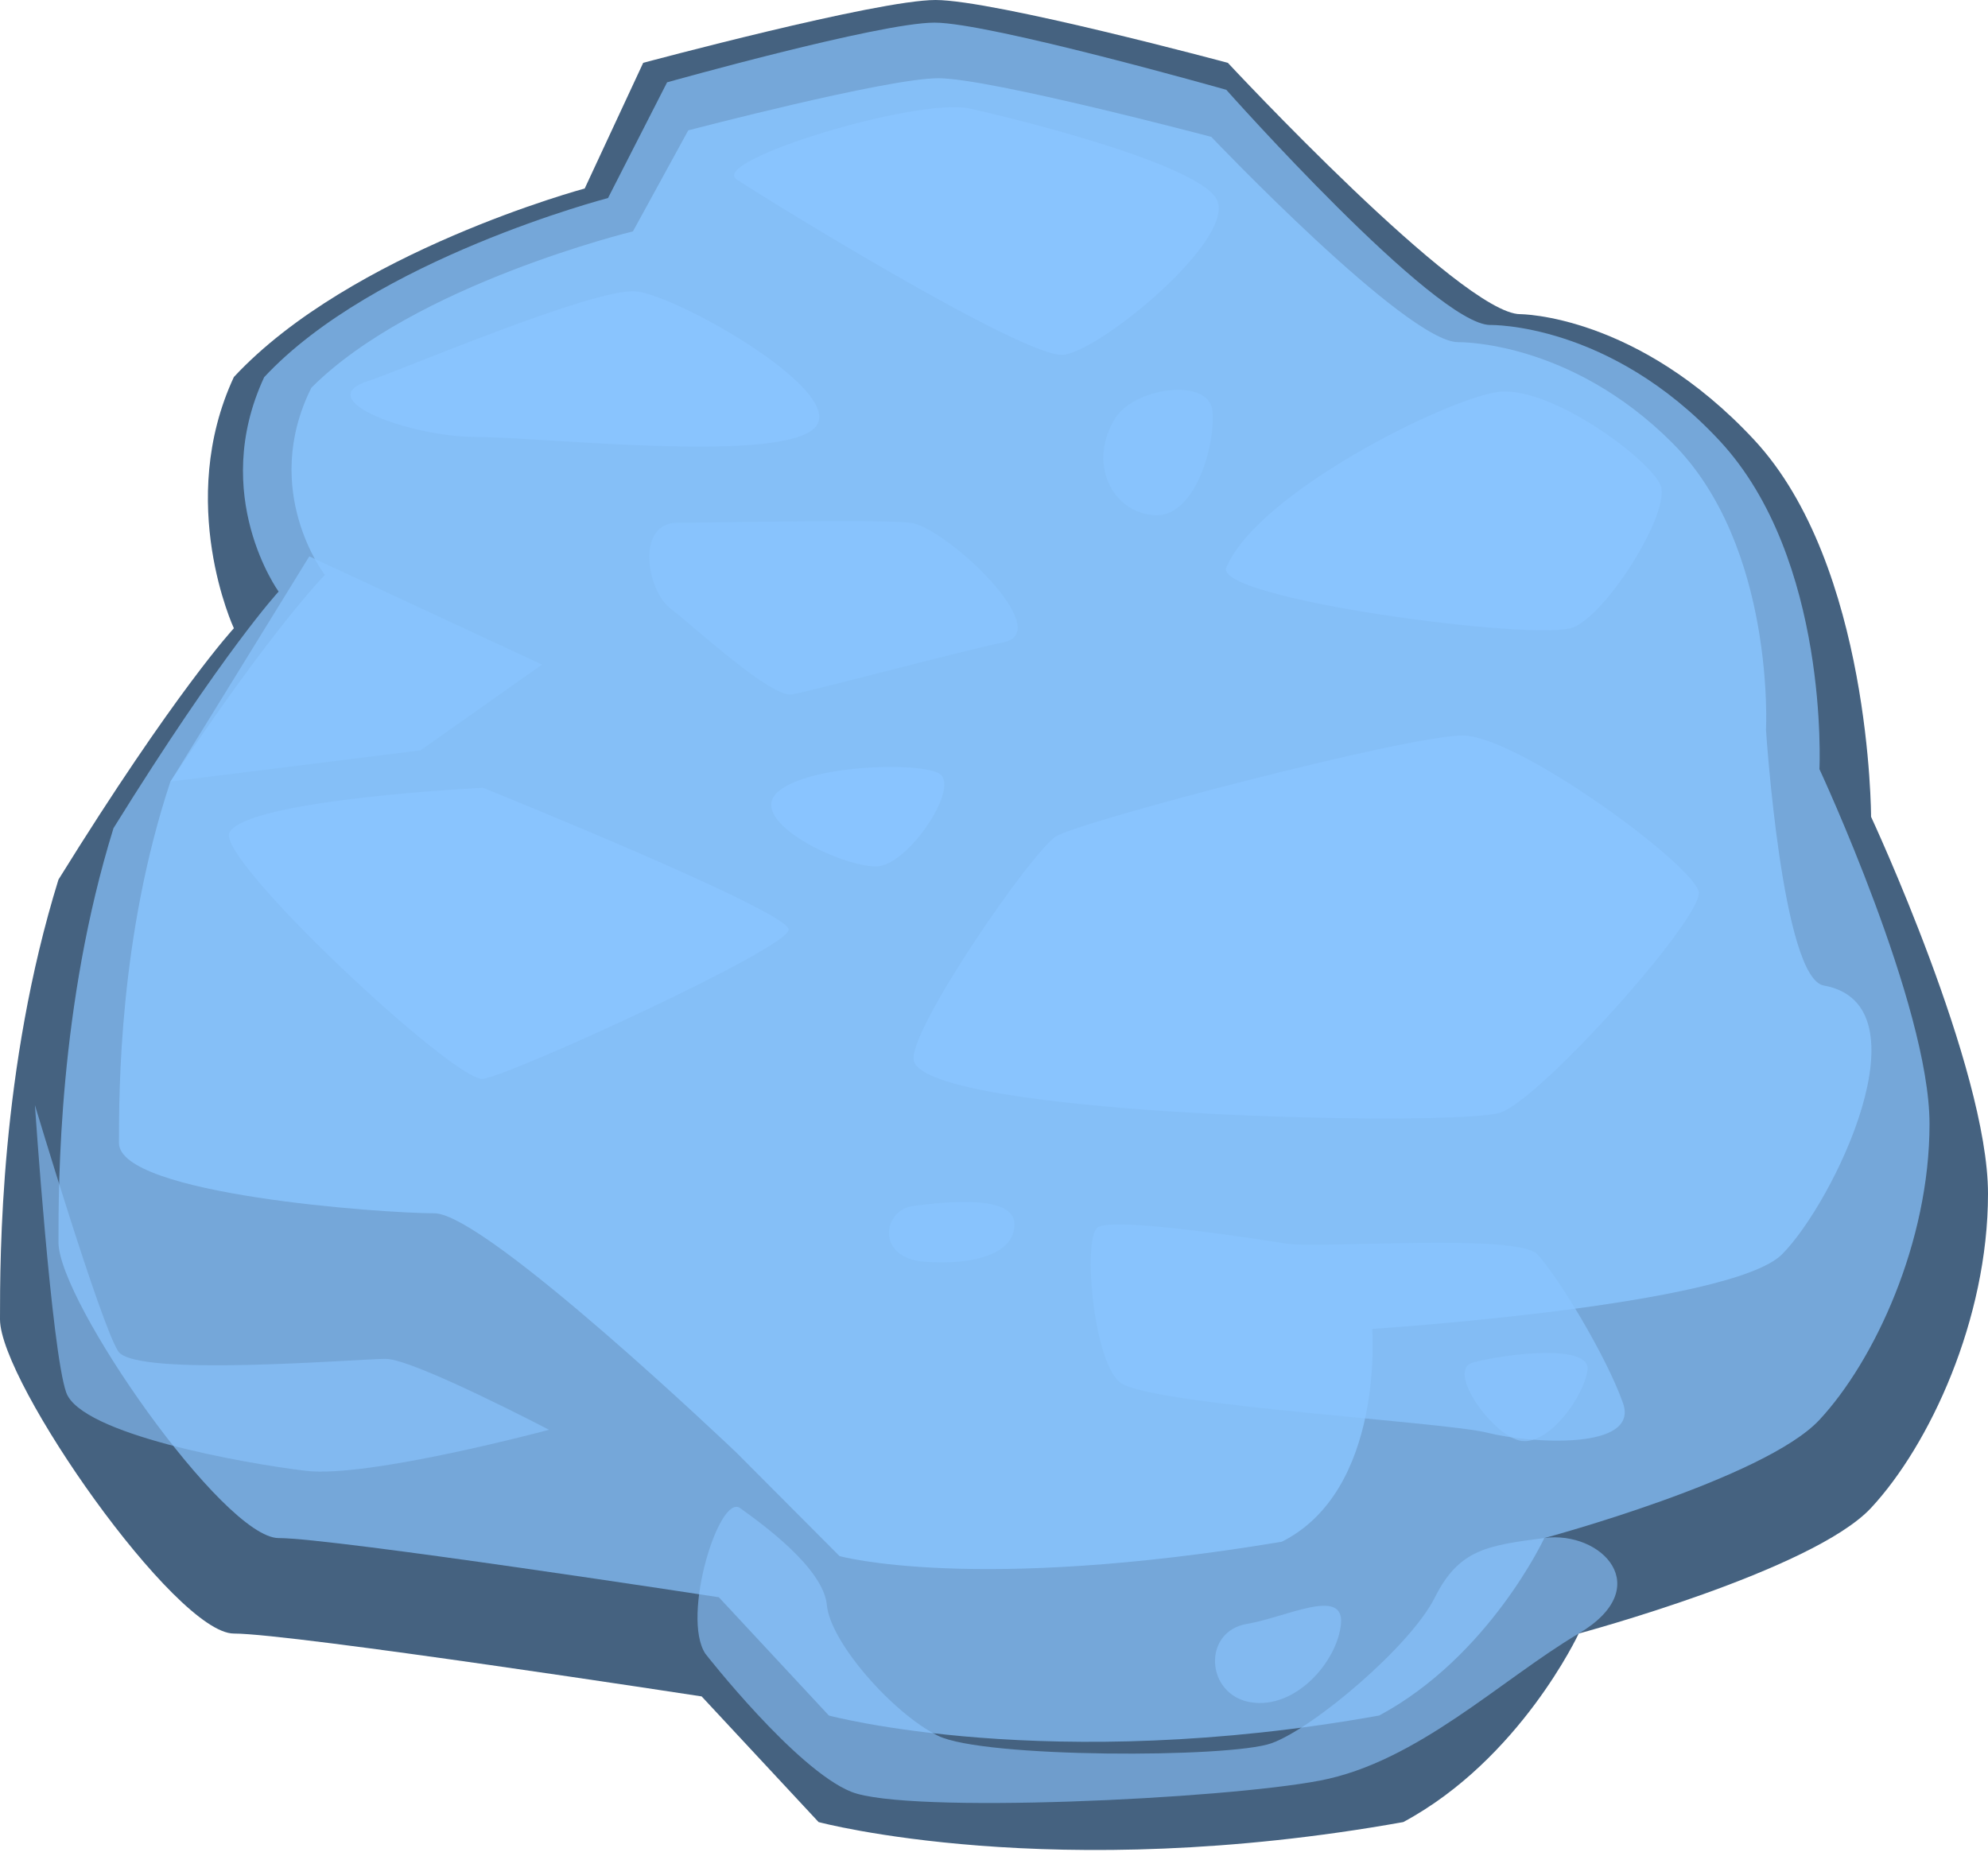
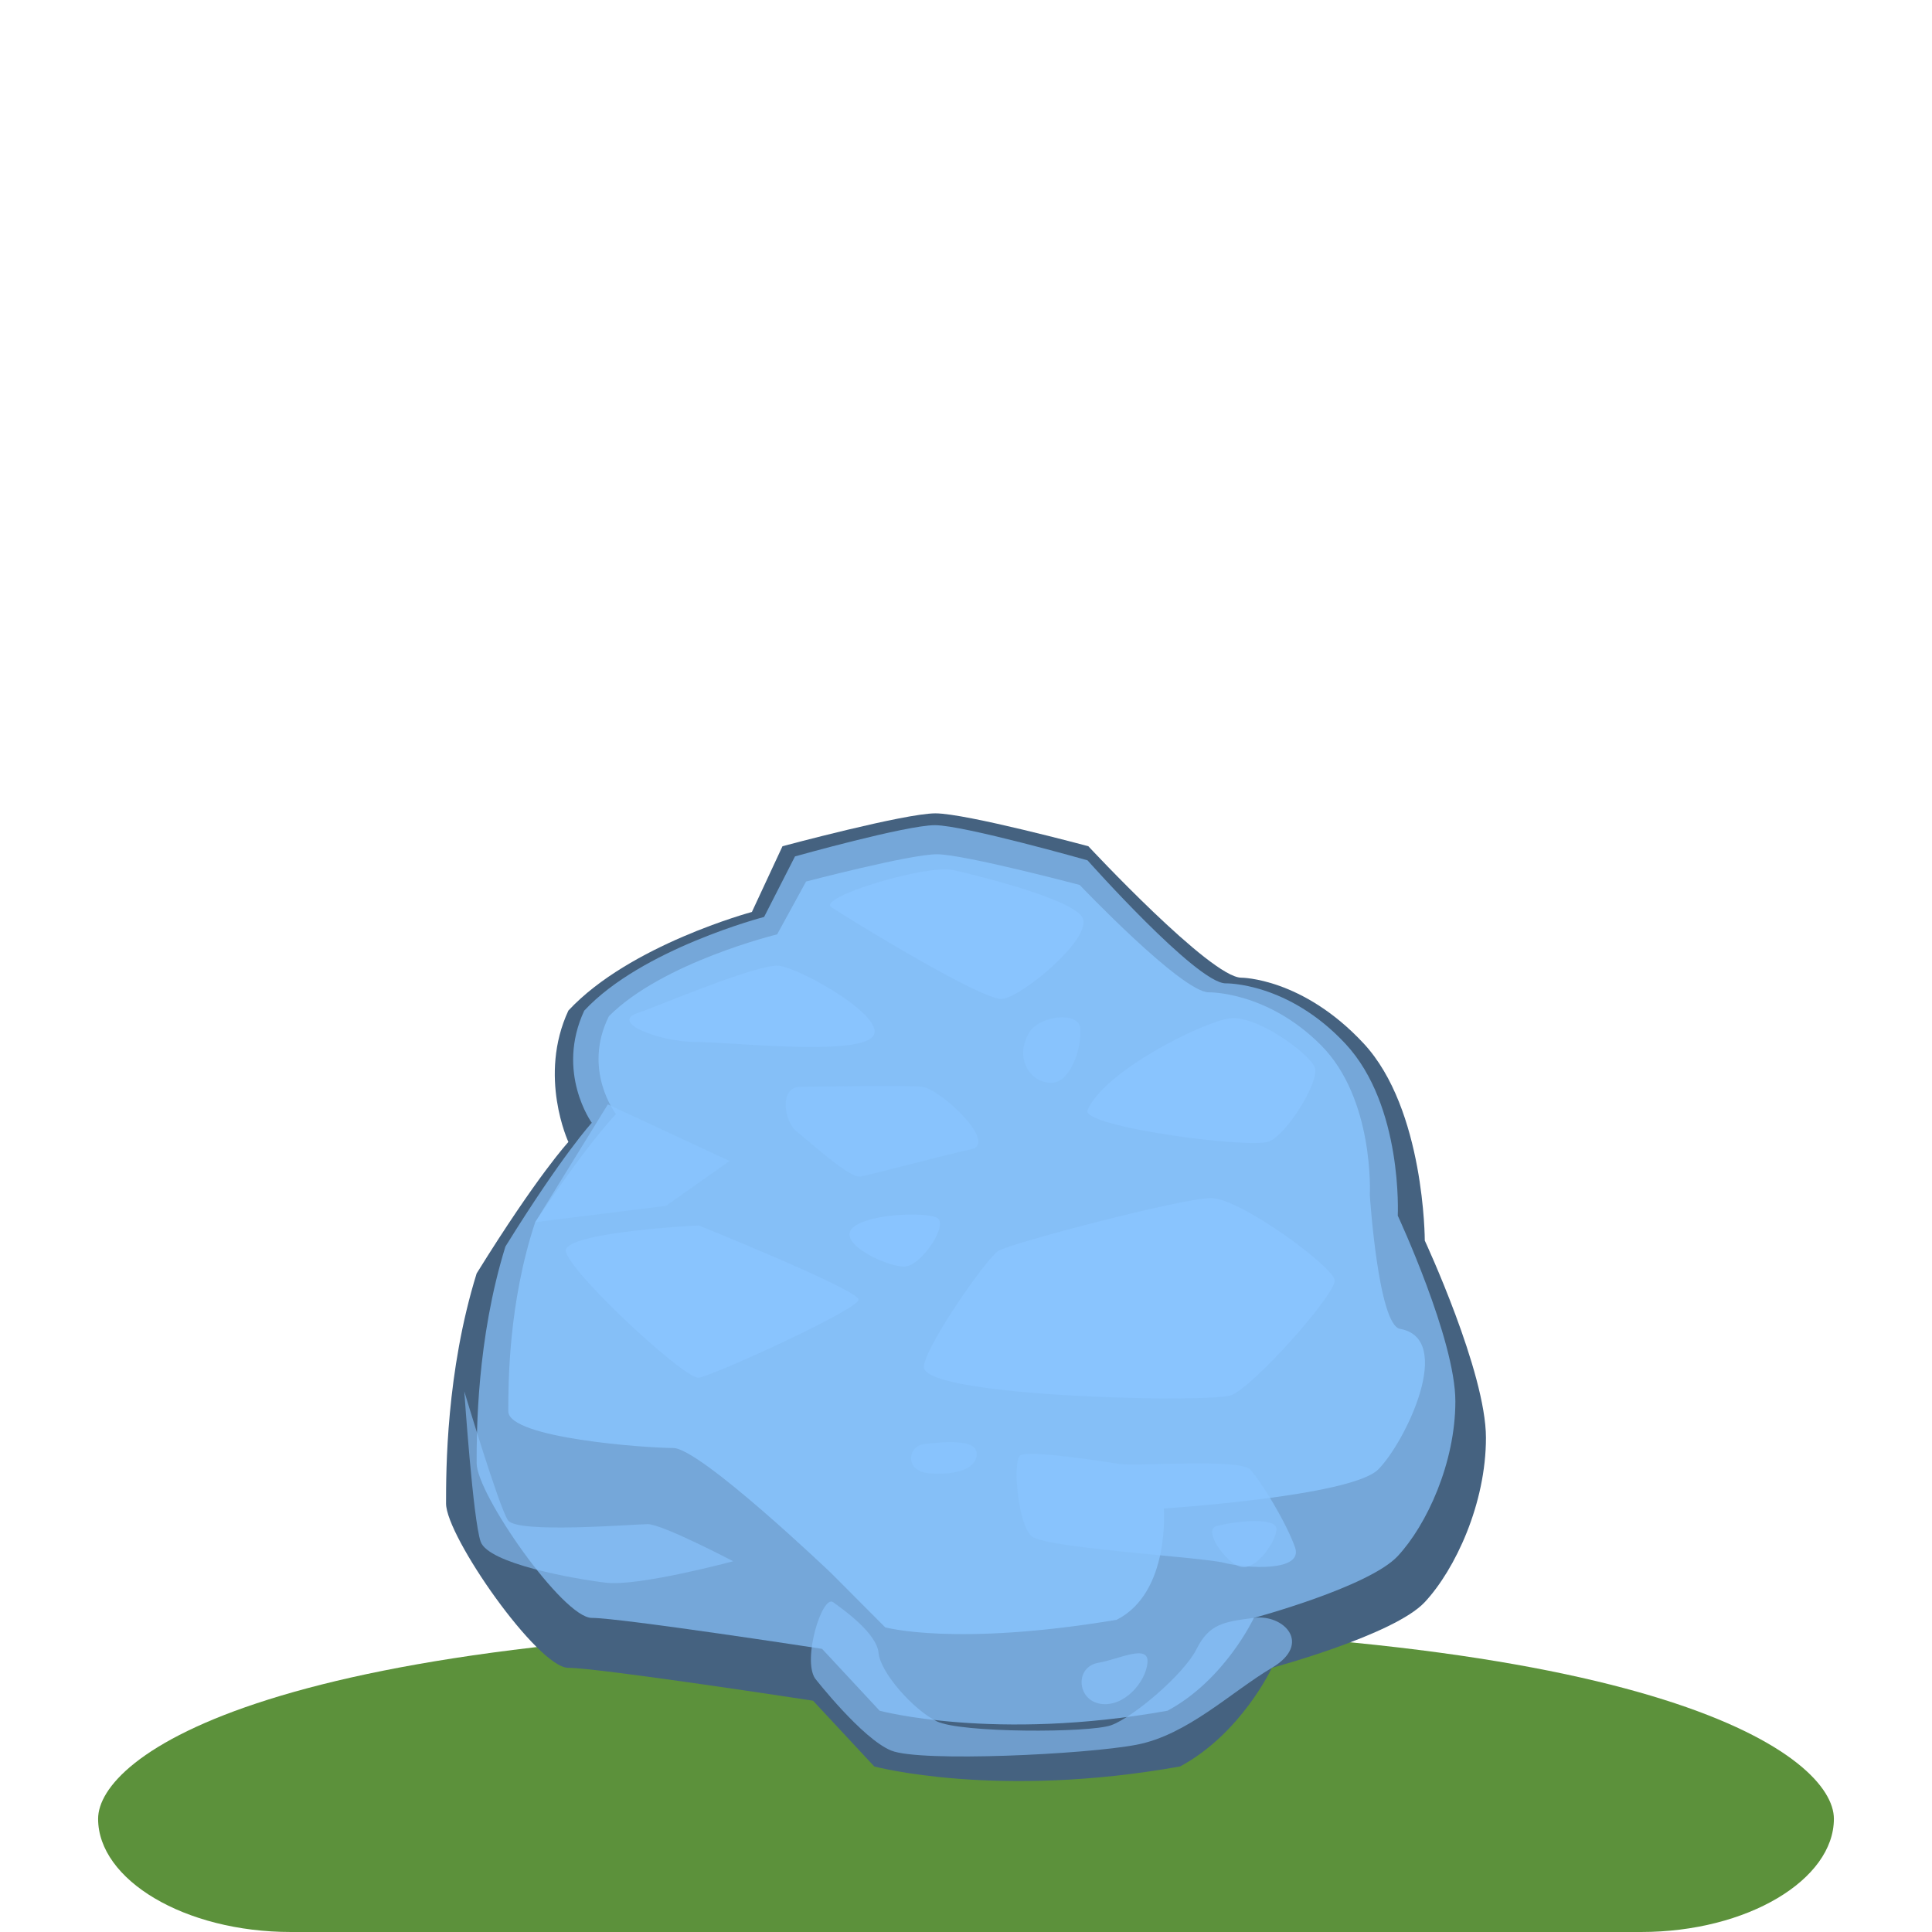
- <svg xmlns="http://www.w3.org/2000/svg" version="1.1" viewBox="1427 1033 135 126" width="135" height="126">
+ <svg xmlns="http://www.w3.org/2000/svg" version="1.1" viewBox="1427 1033 256 256" width="256" height="256">
  <defs />
-   <g id="Canvas_298" stroke-dasharray="none" fill="none" fill-opacity="1" stroke-opacity="1" stroke="none">
-     <g id="Canvas_298_Layer_1">
+   <g id="Canvas_1" fill-opacity="1" stroke-dasharray="none" stroke-opacity="1" stroke="none" fill="none">
+     <g id="Canvas_1_Layer_1">
+       <g id="Graphic_35">
+         <path d="M 1555 1248.425 C 1461.965 1248.425 1440 1265.915 1440 1274 C 1440 1282.085 1451.442 1289 1465.556 1289 L 1644.444 1289 C 1658.558 1289 1670 1282.059 1670 1274 C 1670 1265.941 1648.035 1248.425 1555 1248.425 Z" fill="#5c913b" />
+       </g>
      <g id="Group_2">
-         <g id="Graphic_12">
-           <path d="M 1470.677 1037.268 C 1470.677 1037.268 1486.559 1033 1490.529 1033 C 1494.5 1033 1510.382 1037.268 1510.382 1037.268 C 1510.382 1037.268 1526.265 1054.334 1530.235 1054.334 C 1530.235 1054.334 1538.177 1054.334 1546.118 1062.867 C 1554.059 1071.4 1554.059 1088.465 1554.059 1088.465 C 1554.059 1088.465 1562 1105.531 1562 1114.063 C 1562 1122.596 1558.029 1131.129 1554.059 1135.398 C 1550.088 1139.666 1534.206 1143.93 1534.206 1143.93 C 1534.206 1143.93 1530.235 1152.463 1522.294 1156.732 C 1498.471 1161 1482.588 1156.732 1482.588 1156.732 L 1474.647 1148.199 C 1474.647 1148.199 1446.853 1143.93 1442.882 1143.93 C 1438.912 1143.93 1427 1126.865 1427 1122.596 C 1427 1118.328 1427 1105.531 1430.971 1092.73 C 1438.912 1079.928 1442.882 1075.664 1442.882 1075.664 C 1442.882 1075.664 1438.912 1067.135 1442.882 1058.602 C 1450.823 1050.07 1466.706 1045.801 1466.706 1045.801 L 1470.677 1037.268 Z" fill="#456280" />
-         </g>
-         <g id="Graphic_11">
-           <path d="M 1472.3 1038.591 C 1472.3 1038.591 1486.726 1034.537 1490.462 1034.537 C 1494.198 1034.537 1510.275 1039.099 1510.275 1039.099 C 1510.275 1039.099 1524.466 1055.069 1528.202 1055.069 C 1528.202 1055.069 1536.294 1054.89 1543.771 1062.926 C 1551.248 1070.963 1550.553 1085.229 1550.553 1085.229 C 1550.553 1085.229 1558.029 1101.294 1558.029 1109.327 C 1558.029 1117.359 1554.293 1125.396 1550.557 1129.414 C 1546.82 1133.432 1531.871 1137.446 1531.871 1137.446 C 1531.871 1137.446 1528.135 1145.479 1520.658 1149.497 C 1498.236 1153.515 1483.287 1149.497 1483.287 1149.497 L 1475.814 1141.465 C 1475.814 1141.465 1449.656 1137.446 1445.92 1137.446 C 1442.184 1137.446 1430.971 1121.377 1430.971 1117.359 C 1430.971 1113.341 1430.971 1101.29 1434.707 1089.239 C 1442.184 1077.189 1445.92 1073.174 1445.92 1073.174 C 1445.92 1073.174 1441.203 1066.651 1444.939 1058.614 C 1452.412 1050.582 1468.29 1046.448 1468.29 1046.448 Z" fill="#8ac5ff" fill-opacity=".7" />
-         </g>
-         <g id="Graphic_10">
-           <path d="M 1473.738 1041.854 C 1473.738 1041.854 1487.23 1038.313 1490.724 1038.313 C 1494.218 1038.313 1509.255 1042.295 1509.255 1042.295 C 1509.255 1042.295 1522.524 1056.236 1526.018 1056.236 C 1526.018 1056.236 1533.586 1056.081 1540.579 1063.093 C 1547.567 1070.105 1546.924 1082.561 1546.924 1082.561 C 1546.924 1082.561 1548.016 1099.416 1550.847 1099.924 C 1558.033 1101.211 1551.51 1114.667 1548.016 1118.173 C 1544.522 1121.679 1520.182 1123.244 1520.182 1123.244 C 1520.182 1123.244 1521.039 1134.182 1514.047 1137.693 C 1493.079 1141.198 1484.01 1138.669 1484.01 1138.669 L 1477.022 1131.657 C 1477.022 1131.657 1459.988 1115.39 1456.494 1115.39 C 1452.999 1115.39 1435.08 1114.123 1435.08 1110.617 C 1435.08 1107.111 1435.08 1096.589 1438.574 1086.071 C 1445.562 1075.553 1449.061 1072.043 1449.061 1072.043 C 1449.061 1072.043 1444.649 1066.345 1448.143 1059.333 C 1455.132 1052.321 1469.982 1048.712 1469.982 1048.712 L 1473.738 1041.854 Z" fill="#8ac5ff" fill-opacity=".8" />
-         </g>
-         <g id="Graphic_9">
-           <path d="M 1448.004 1070.78 L 1463.811 1078.13 L 1455.553 1083.958 L 1438.582 1086.071 Z" fill="#8ac5ff" fill-opacity=".7" />
-         </g>
-         <g id="Graphic_8">
-           <path d="M 1429.37 1108.04 C 1429.37 1108.04 1433.853 1122.993 1435.033 1124.768 C 1436.212 1126.543 1451.308 1125.276 1453.194 1125.276 C 1455.08 1125.276 1464.28 1130.093 1464.28 1130.093 C 1464.28 1130.093 1452.015 1133.388 1447.77 1132.88 C 1443.526 1132.372 1432.491 1130.391 1431.495 1127.556 C 1430.498 1124.721 1429.37 1108.04 1429.37 1108.04 Z" fill="#8ac5ff" fill-opacity=".6" />
-         </g>
-         <g id="Graphic_7">
-           <path d="M 1452.015 1058.868 C 1453.96 1058.253 1467.345 1052.531 1470.176 1052.785 C 1473.007 1053.04 1485.038 1059.881 1482.207 1062.164 C 1479.376 1064.447 1463.807 1062.672 1459.329 1062.672 C 1454.85 1062.672 1448.004 1060.135 1452.015 1058.868 Z M 1442.581 1089.537 C 1443.784 1087.27 1459.801 1086.496 1459.801 1086.496 C 1459.801 1086.496 1480.559 1094.862 1480.559 1096.128 C 1480.559 1097.395 1461.691 1106.015 1459.801 1106.265 C 1457.911 1106.515 1441.636 1091.312 1442.581 1089.537 Z M 1489.048 1104.999 C 1488.675 1102.994 1497.069 1090.804 1498.721 1089.791 C 1500.372 1088.779 1522.544 1082.946 1526.316 1082.946 C 1530.088 1082.946 1542.119 1091.816 1542.358 1093.591 C 1542.592 1095.366 1531.744 1107.532 1528.913 1108.544 C 1526.082 1109.561 1489.755 1108.799 1489.048 1104.999 Z M 1510.279 1071.539 C 1509.386 1073.671 1531.51 1076.609 1533.868 1075.592 C 1536.227 1074.58 1540.472 1067.735 1539.765 1065.96 C 1539.058 1064.185 1532.217 1059.115 1528.679 1059.623 C 1525.137 1060.135 1512.399 1066.472 1510.279 1071.539 Z M 1492.824 1040.365 C 1494.802 1040.79 1507.921 1043.915 1509.572 1046.448 C 1511.224 1048.982 1501.79 1056.839 1499.193 1057.093 C 1496.6 1057.348 1478.908 1046.448 1477.022 1045.182 C 1475.135 1043.915 1489.283 1039.603 1492.824 1040.365 Z" fill="#8ac5ff" fill-opacity=".9" />
-         </g>
-         <g id="Graphic_6">
-           <path d="M 1474.897 1145.296 C 1473.245 1142.763 1475.842 1134.397 1477.256 1135.409 C 1478.669 1136.422 1482.918 1139.463 1483.152 1142.001 C 1483.386 1144.534 1487.635 1149.35 1490.7 1150.871 C 1493.765 1152.392 1510.513 1152.392 1513.344 1151.379 C 1516.175 1150.367 1522.778 1144.788 1524.43 1141.492 C 1526.082 1138.197 1527.988 1137.955 1531.871 1137.442 C 1535.754 1136.93 1539.503 1140.793 1534.206 1143.93 C 1528.913 1147.067 1523.251 1152.646 1516.648 1153.912 C 1510.045 1155.179 1488.58 1156.195 1484.804 1154.675 C 1481.028 1153.154 1474.897 1145.296 1474.897 1145.296 Z" fill="#8ac5ff" fill-opacity=".6" />
-         </g>
-         <g id="Graphic_5">
-           <path d="M 1503.235 1126.992 C 1501.246 1125.924 1500.504 1117.085 1501.528 1116.351 C 1502.552 1115.616 1512.113 1117.085 1514.333 1117.45 C 1516.553 1117.816 1530.041 1116.716 1531.407 1118.185 C 1532.773 1119.654 1536.064 1125.038 1537.212 1128.274 C 1538.359 1131.514 1530.894 1131.026 1527.992 1130.291 C 1525.089 1129.557 1505.967 1128.461 1503.235 1126.992 Z M 1473.007 1068.497 C 1475.6 1068.497 1486.452 1068.243 1488.81 1068.497 C 1491.169 1068.751 1498.717 1075.847 1495.179 1076.609 C 1491.641 1077.371 1482.207 1079.905 1480.79 1080.159 C 1479.372 1080.413 1474.187 1075.597 1472.535 1074.33 C 1470.887 1073.059 1470.18 1068.497 1473.007 1068.497 Z M 1502.731 1061.402 C 1504.041 1059.293 1509.1 1058.614 1509.334 1060.893 C 1509.568 1063.177 1508.155 1068.243 1505.324 1067.989 C 1502.493 1067.739 1500.841 1064.443 1502.731 1061.402 Z M 1489.048 1114.881 C 1491.403 1114.6 1495.89 1114.119 1495.89 1116.148 C 1495.89 1118.177 1493.059 1118.935 1489.755 1118.681 C 1486.456 1118.431 1486.924 1115.136 1489.048 1114.881 Z" fill="#8ac5ff" fill-opacity=".7" />
-         </g>
-         <g id="Graphic_4">
-           <path d="M 1479.849 1086.75 C 1481.909 1084.979 1489.048 1084.721 1490.7 1085.483 C 1492.352 1086.246 1488.814 1091.566 1486.69 1091.82 C 1484.566 1092.07 1477.49 1088.775 1479.849 1086.75 Z" fill="#8ac5ff" fill-opacity=".95" />
-         </g>
-         <g id="Graphic_3">
-           <path d="M 1527.023 1125.527 C 1529.378 1124.895 1535.044 1124.26 1534.805 1126.035 C 1534.571 1127.81 1532.213 1131.105 1530.323 1130.851 C 1528.433 1130.597 1525.137 1126.035 1527.023 1125.527 Z M 1511.693 1143.271 C 1514.297 1142.838 1518.296 1140.738 1518.062 1143.271 C 1517.827 1145.804 1514.996 1149.1 1511.927 1148.596 C 1508.862 1148.088 1508.627 1143.775 1511.693 1143.271 Z" fill="#8ac5ff" fill-opacity=".6" />
+         <g id="Group_3">
+           <g id="Group_4">
+             <g id="Group_23">
+               <g id="Graphic_24">
+                 <path d="M 1530.684 1145.13 C 1530.684 1145.13 1546.895 1140.773 1550.947 1140.773 C 1555 1140.773 1571.211 1145.13 1571.211 1145.13 C 1571.211 1145.13 1587.422 1162.548 1591.475 1162.548 C 1591.475 1162.548 1599.58 1162.548 1607.685 1171.257 C 1615.791 1179.967 1615.791 1197.385 1615.791 1197.385 C 1615.791 1197.385 1623.896 1214.804 1623.896 1223.513 C 1623.896 1232.222 1619.843 1240.932 1615.791 1245.288 C 1611.738 1249.645 1595.527 1253.998 1595.527 1253.998 C 1595.527 1253.998 1591.475 1262.707 1583.369 1267.064 C 1559.053 1271.42 1542.842 1267.064 1542.842 1267.064 L 1534.736 1258.354 C 1534.736 1258.354 1506.368 1253.998 1502.315 1253.998 C 1498.262 1253.998 1486.104 1236.579 1486.104 1232.222 C 1486.104 1227.866 1486.104 1214.804 1490.157 1201.738 C 1498.262 1188.672 1502.315 1184.319 1502.315 1184.319 C 1502.315 1184.319 1498.262 1175.614 1502.315 1166.905 C 1510.42 1158.196 1526.631 1153.839 1526.631 1153.839 Z" fill="#456280" />
+               </g>
+             </g>
+             <g id="Group_21">
+               <g id="Graphic_22">
+                 <path d="M 1532.341 1146.479 C 1532.341 1146.479 1547.065 1142.341 1550.879 1142.341 C 1554.692 1142.341 1571.101 1146.998 1571.101 1146.998 C 1571.101 1146.998 1585.586 1163.298 1589.399 1163.298 C 1589.399 1163.298 1597.659 1163.116 1605.29 1171.318 C 1612.921 1179.521 1612.212 1194.082 1612.212 1194.082 C 1612.212 1194.082 1619.843 1210.48 1619.843 1218.678 C 1619.843 1226.877 1616.03 1235.08 1612.216 1239.181 C 1608.403 1243.282 1593.144 1247.38 1593.144 1247.38 C 1593.144 1247.38 1589.331 1255.578 1581.699 1259.68 C 1558.814 1263.781 1543.555 1259.68 1543.555 1259.68 L 1535.928 1251.481 C 1535.928 1251.481 1509.229 1247.38 1505.415 1247.38 C 1501.601 1247.38 1490.157 1230.978 1490.157 1226.877 C 1490.157 1222.776 1490.157 1210.476 1493.97 1198.176 C 1501.601 1185.876 1505.415 1181.778 1505.415 1181.778 C 1505.415 1181.778 1500.6 1175.12 1504.414 1166.917 C 1512.041 1158.718 1528.248 1154.499 1528.248 1154.499 Z" fill="#8ac5ff" fill-opacity=".7" />
+               </g>
+             </g>
+             <g id="Group_19">
+               <g id="Graphic_20">
+                 <path d="M 1533.808 1149.81 C 1533.808 1149.81 1547.58 1146.195 1551.146 1146.195 C 1554.712 1146.195 1570.06 1150.26 1570.06 1150.26 C 1570.06 1150.26 1583.604 1164.489 1587.17 1164.489 C 1587.17 1164.489 1594.895 1164.331 1602.032 1171.488 C 1609.165 1178.646 1608.508 1191.359 1608.508 1191.359 C 1608.508 1191.359 1609.622 1208.563 1612.512 1209.082 C 1619.848 1210.395 1613.189 1224.129 1609.622 1227.708 C 1606.056 1231.286 1581.213 1232.883 1581.213 1232.883 C 1581.213 1232.883 1582.088 1244.048 1574.951 1247.631 C 1553.549 1251.209 1544.293 1248.628 1544.293 1248.628 L 1537.16 1241.471 C 1537.16 1241.471 1519.774 1224.867 1516.207 1224.867 C 1512.641 1224.867 1494.351 1223.574 1494.351 1219.995 C 1494.351 1216.417 1494.351 1205.677 1497.918 1194.941 C 1505.05 1184.206 1508.621 1180.623 1508.621 1180.623 C 1508.621 1180.623 1504.118 1174.808 1507.685 1167.651 C 1514.817 1160.493 1529.975 1156.81 1529.975 1156.81 Z" fill="#8ac5ff" fill-opacity=".8" />
+               </g>
+             </g>
+             <g id="Group_17">
+               <g id="Graphic_18">
+                 <path d="M 1507.543 1179.334 L 1523.677 1186.836 L 1515.247 1192.785 L 1497.926 1194.941 Z" fill="#8ac5ff" fill-opacity=".7" />
+               </g>
+             </g>
+             <g id="Group_15">
+               <g id="Graphic_16">
+                 <path d="M 1488.523 1217.365 C 1488.523 1217.365 1493.099 1232.628 1494.303 1234.439 C 1495.506 1236.251 1510.915 1234.958 1512.84 1234.958 C 1514.765 1234.958 1524.155 1239.874 1524.155 1239.874 C 1524.155 1239.874 1511.636 1243.238 1507.303 1242.719 C 1502.971 1242.2 1491.709 1240.178 1490.691 1237.284 C 1489.674 1234.391 1488.523 1217.365 1488.523 1217.365 Z" fill="#8ac5ff" fill-opacity=".6" />
+               </g>
+             </g>
+             <g id="Group_13">
+               <g id="Graphic_14">
+                 <path d="M 1511.636 1167.176 C 1513.622 1166.548 1527.283 1160.708 1530.173 1160.967 C 1533.063 1161.227 1545.342 1168.21 1542.453 1170.54 C 1539.563 1172.87 1523.672 1171.059 1519.101 1171.059 C 1514.53 1171.059 1507.543 1168.469 1511.636 1167.176 Z M 1502.007 1198.479 C 1503.235 1196.165 1519.583 1195.375 1519.583 1195.375 C 1519.583 1195.375 1540.771 1203.914 1540.771 1205.207 C 1540.771 1206.5 1521.512 1215.298 1519.583 1215.554 C 1517.654 1215.809 1501.042 1200.291 1502.007 1198.479 Z M 1549.436 1214.261 C 1549.055 1212.214 1557.622 1199.772 1559.308 1198.739 C 1560.994 1197.705 1583.624 1191.752 1587.474 1191.752 C 1591.324 1191.752 1603.604 1200.806 1603.847 1202.617 C 1604.086 1204.429 1593.014 1216.846 1590.125 1217.88 C 1587.235 1218.917 1550.157 1218.139 1549.436 1214.261 Z M 1571.105 1180.109 C 1570.194 1182.285 1592.775 1185.284 1595.183 1184.246 C 1597.59 1183.213 1601.922 1176.226 1601.201 1174.415 C 1600.48 1172.603 1593.497 1167.428 1589.886 1167.946 C 1586.271 1168.469 1573.27 1174.937 1571.105 1180.109 Z M 1553.29 1148.291 C 1555.308 1148.724 1568.698 1151.914 1570.384 1154.499 C 1572.07 1157.085 1562.441 1165.105 1559.79 1165.365 C 1557.144 1165.624 1539.085 1154.499 1537.16 1153.207 C 1535.235 1151.914 1549.675 1147.513 1553.29 1148.291 Z" fill="#8ac5ff" fill-opacity=".9" />
+               </g>
+             </g>
+             <g id="Group_11">
+               <g id="Graphic_12">
+                 <path d="M 1534.992 1255.392 C 1533.306 1252.806 1535.956 1244.267 1537.399 1245.301 C 1538.842 1246.334 1543.178 1249.438 1543.417 1252.028 C 1543.656 1254.614 1547.993 1259.53 1551.121 1261.082 C 1554.25 1262.634 1571.345 1262.634 1574.234 1261.601 C 1577.124 1260.567 1583.863 1254.873 1585.549 1251.509 C 1587.235 1248.146 1589.181 1247.898 1593.144 1247.376 C 1597.108 1246.853 1600.933 1250.796 1595.527 1253.998 C 1590.125 1257.199 1584.346 1262.893 1577.606 1264.186 C 1570.866 1265.479 1548.957 1266.516 1545.103 1264.964 C 1541.249 1263.412 1534.992 1255.392 1534.992 1255.392 Z" fill="#8ac5ff" fill-opacity=".6" />
+               </g>
+             </g>
+             <g id="Group_9">
+               <g id="Graphic_10">
+                 <path d="M 1563.916 1236.709 C 1561.886 1235.619 1561.128 1226.597 1562.173 1225.848 C 1563.219 1225.098 1572.978 1226.597 1575.243 1226.97 C 1577.509 1227.343 1591.276 1226.22 1592.67 1227.72 C 1594.064 1229.219 1597.424 1234.715 1598.595 1238.018 C 1599.766 1241.325 1592.147 1240.826 1589.185 1240.077 C 1586.222 1239.327 1566.704 1238.208 1563.916 1236.709 Z M 1533.063 1177.004 C 1535.709 1177.004 1546.785 1176.745 1549.192 1177.004 C 1551.6 1177.264 1559.304 1184.506 1555.693 1185.284 C 1552.082 1186.062 1542.453 1188.648 1541.006 1188.907 C 1539.559 1189.166 1534.266 1184.251 1532.58 1182.958 C 1530.899 1181.661 1530.177 1177.004 1533.063 1177.004 Z M 1563.401 1169.762 C 1564.739 1167.61 1569.902 1166.917 1570.141 1169.243 C 1570.38 1171.574 1568.937 1176.745 1566.048 1176.485 C 1563.158 1176.23 1561.472 1172.866 1563.401 1169.762 Z M 1549.436 1224.348 C 1551.839 1224.06 1556.418 1223.57 1556.418 1225.641 C 1556.418 1227.712 1553.529 1228.486 1550.157 1228.226 C 1546.789 1227.971 1547.267 1224.607 1549.436 1224.348 Z" fill="#8ac5ff" fill-opacity=".7" />
+               </g>
+             </g>
+             <g id="Group_7">
+               <g id="Graphic_8">
+                 <path d="M 1540.045 1195.635 C 1542.149 1193.827 1549.436 1193.564 1551.121 1194.342 C 1552.808 1195.12 1549.197 1200.551 1547.028 1200.81 C 1544.86 1201.065 1537.638 1197.701 1540.045 1195.635 Z" fill="#8ac5ff" fill-opacity=".95" />
+               </g>
+             </g>
+             <g id="Group_5">
+               <g id="Graphic_6">
+                 <path d="M 1588.196 1235.213 C 1590.599 1234.569 1596.382 1233.92 1596.139 1235.732 C 1595.9 1237.544 1593.493 1240.907 1591.564 1240.648 C 1589.634 1240.389 1586.271 1235.732 1588.196 1235.213 Z M 1572.548 1253.325 C 1575.207 1252.883 1579.288 1250.739 1579.049 1253.325 C 1578.81 1255.911 1575.92 1259.274 1572.787 1258.76 C 1569.659 1258.241 1569.42 1253.84 1572.548 1253.325 Z" fill="#8ac5ff" fill-opacity=".6" />
+               </g>
+             </g>
+           </g>
        </g>
      </g>
    </g>
  </g>
</svg>
